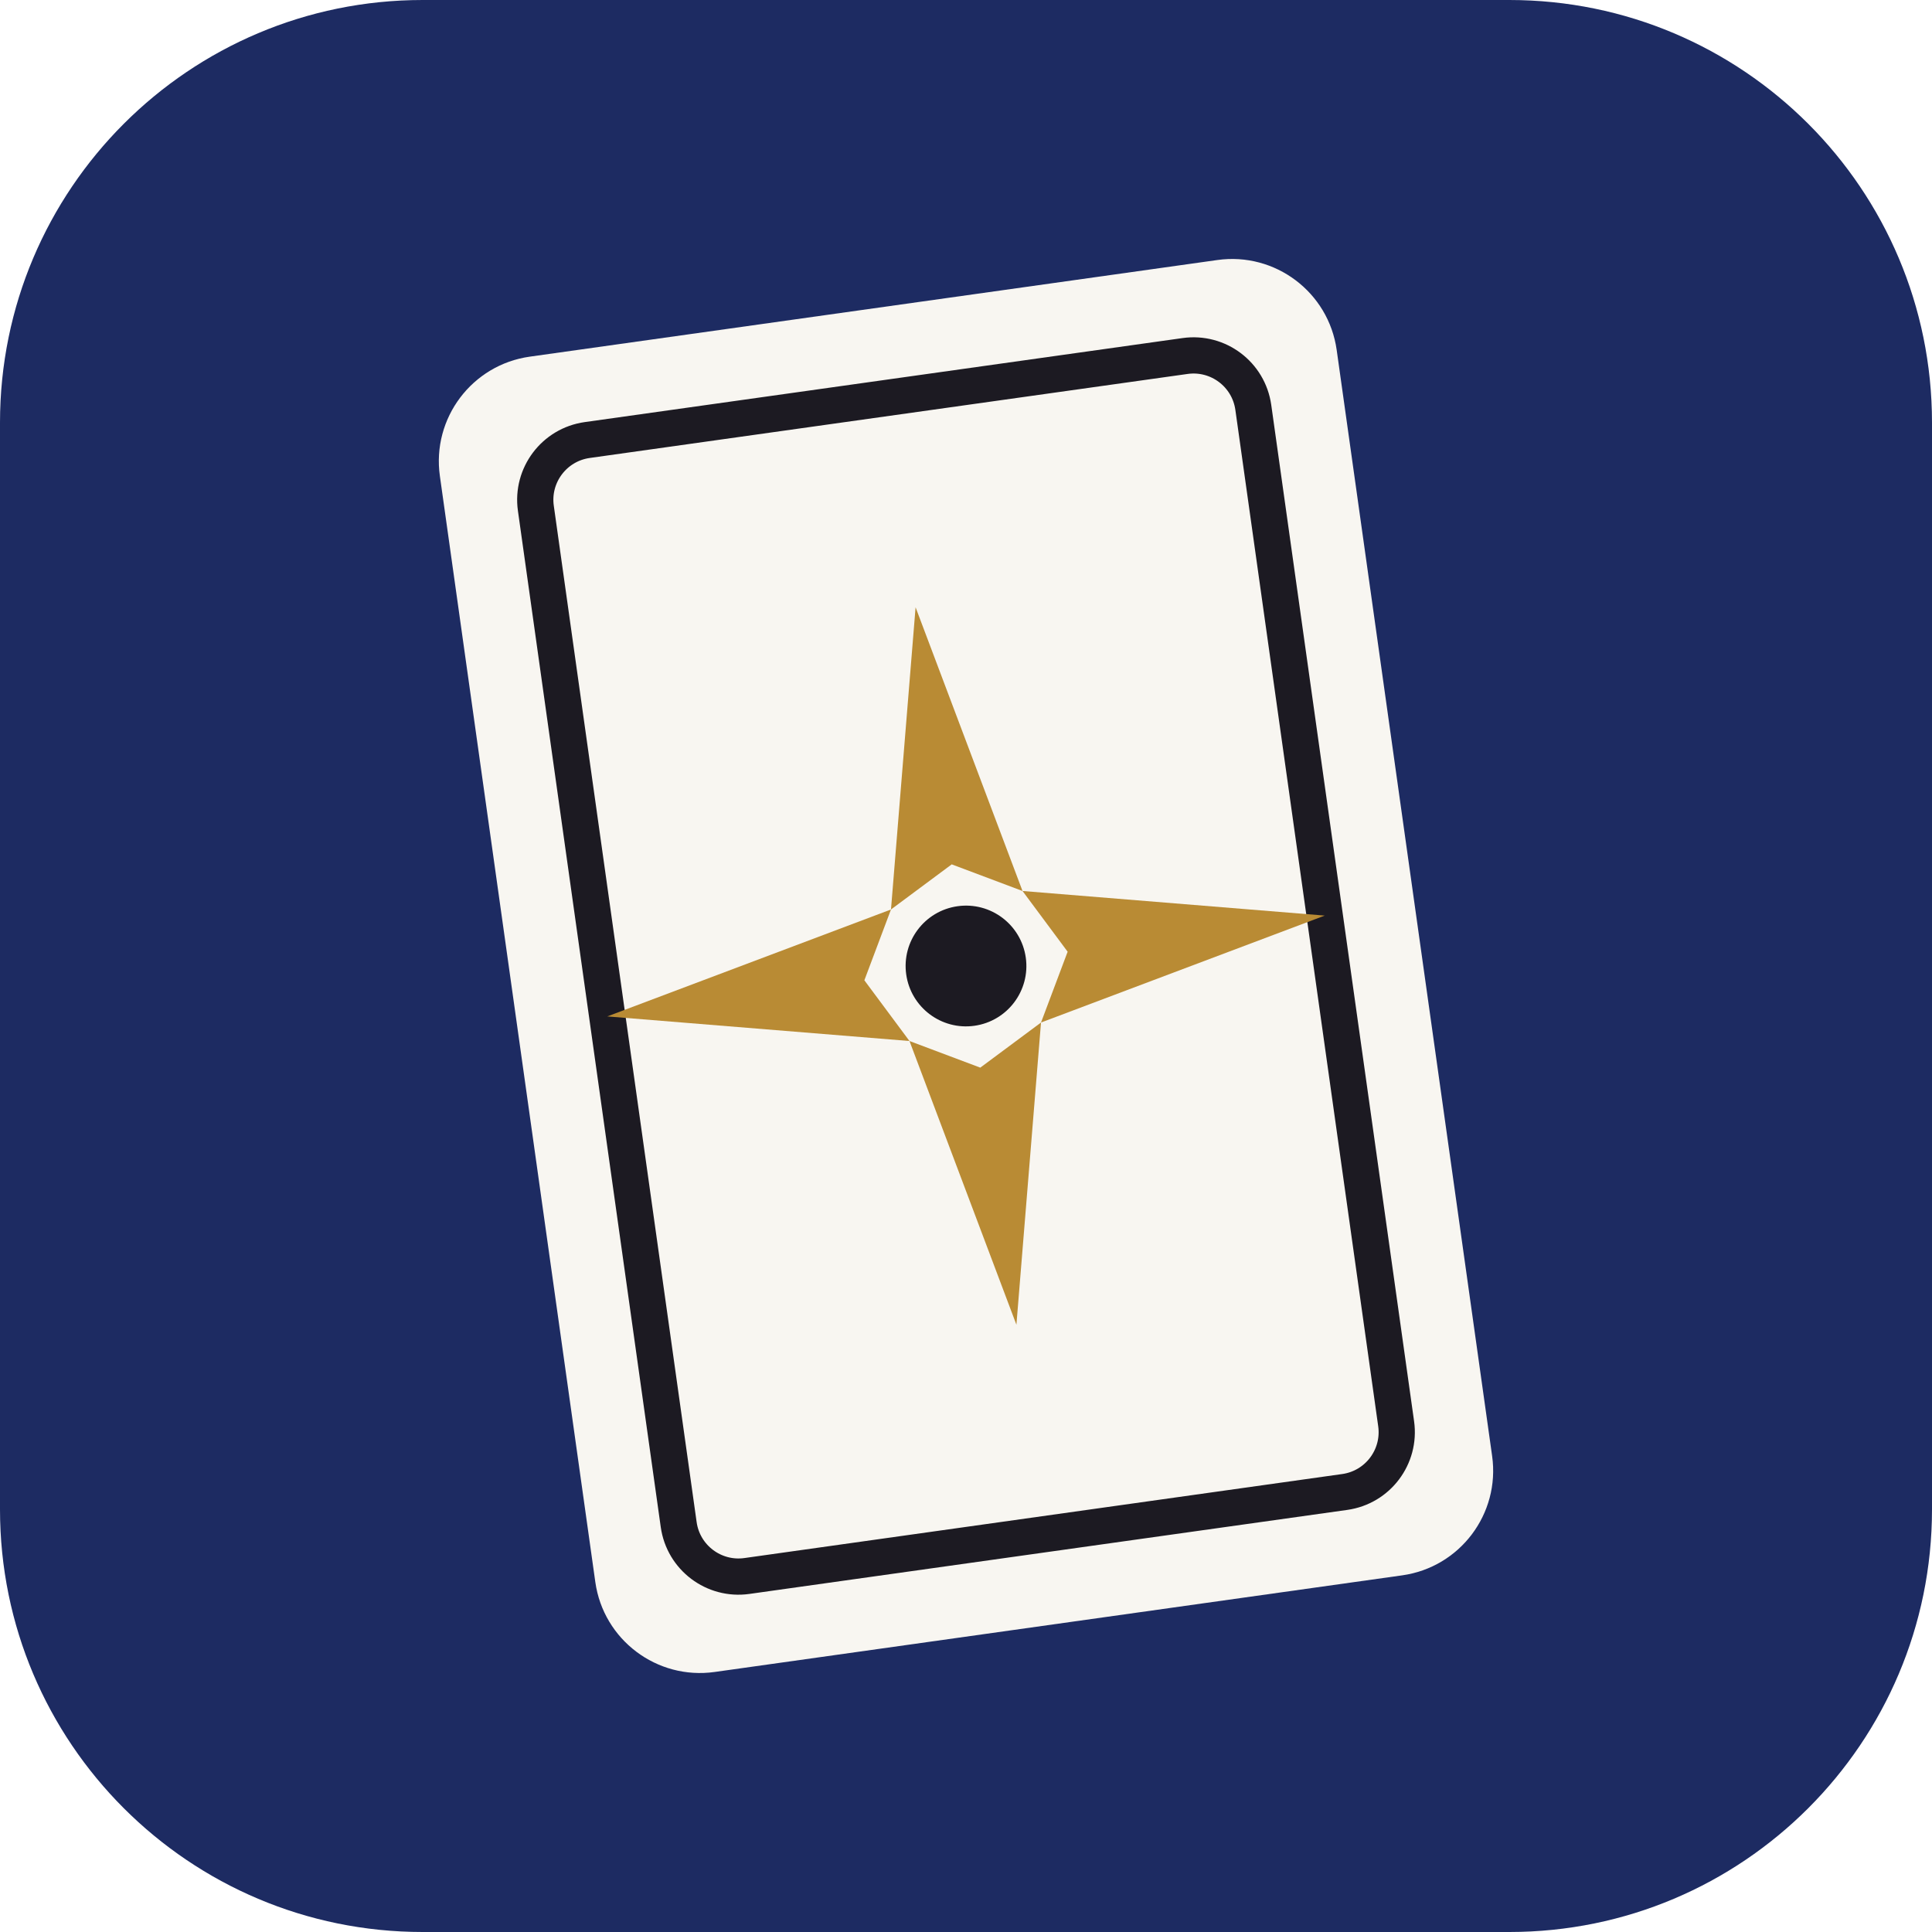
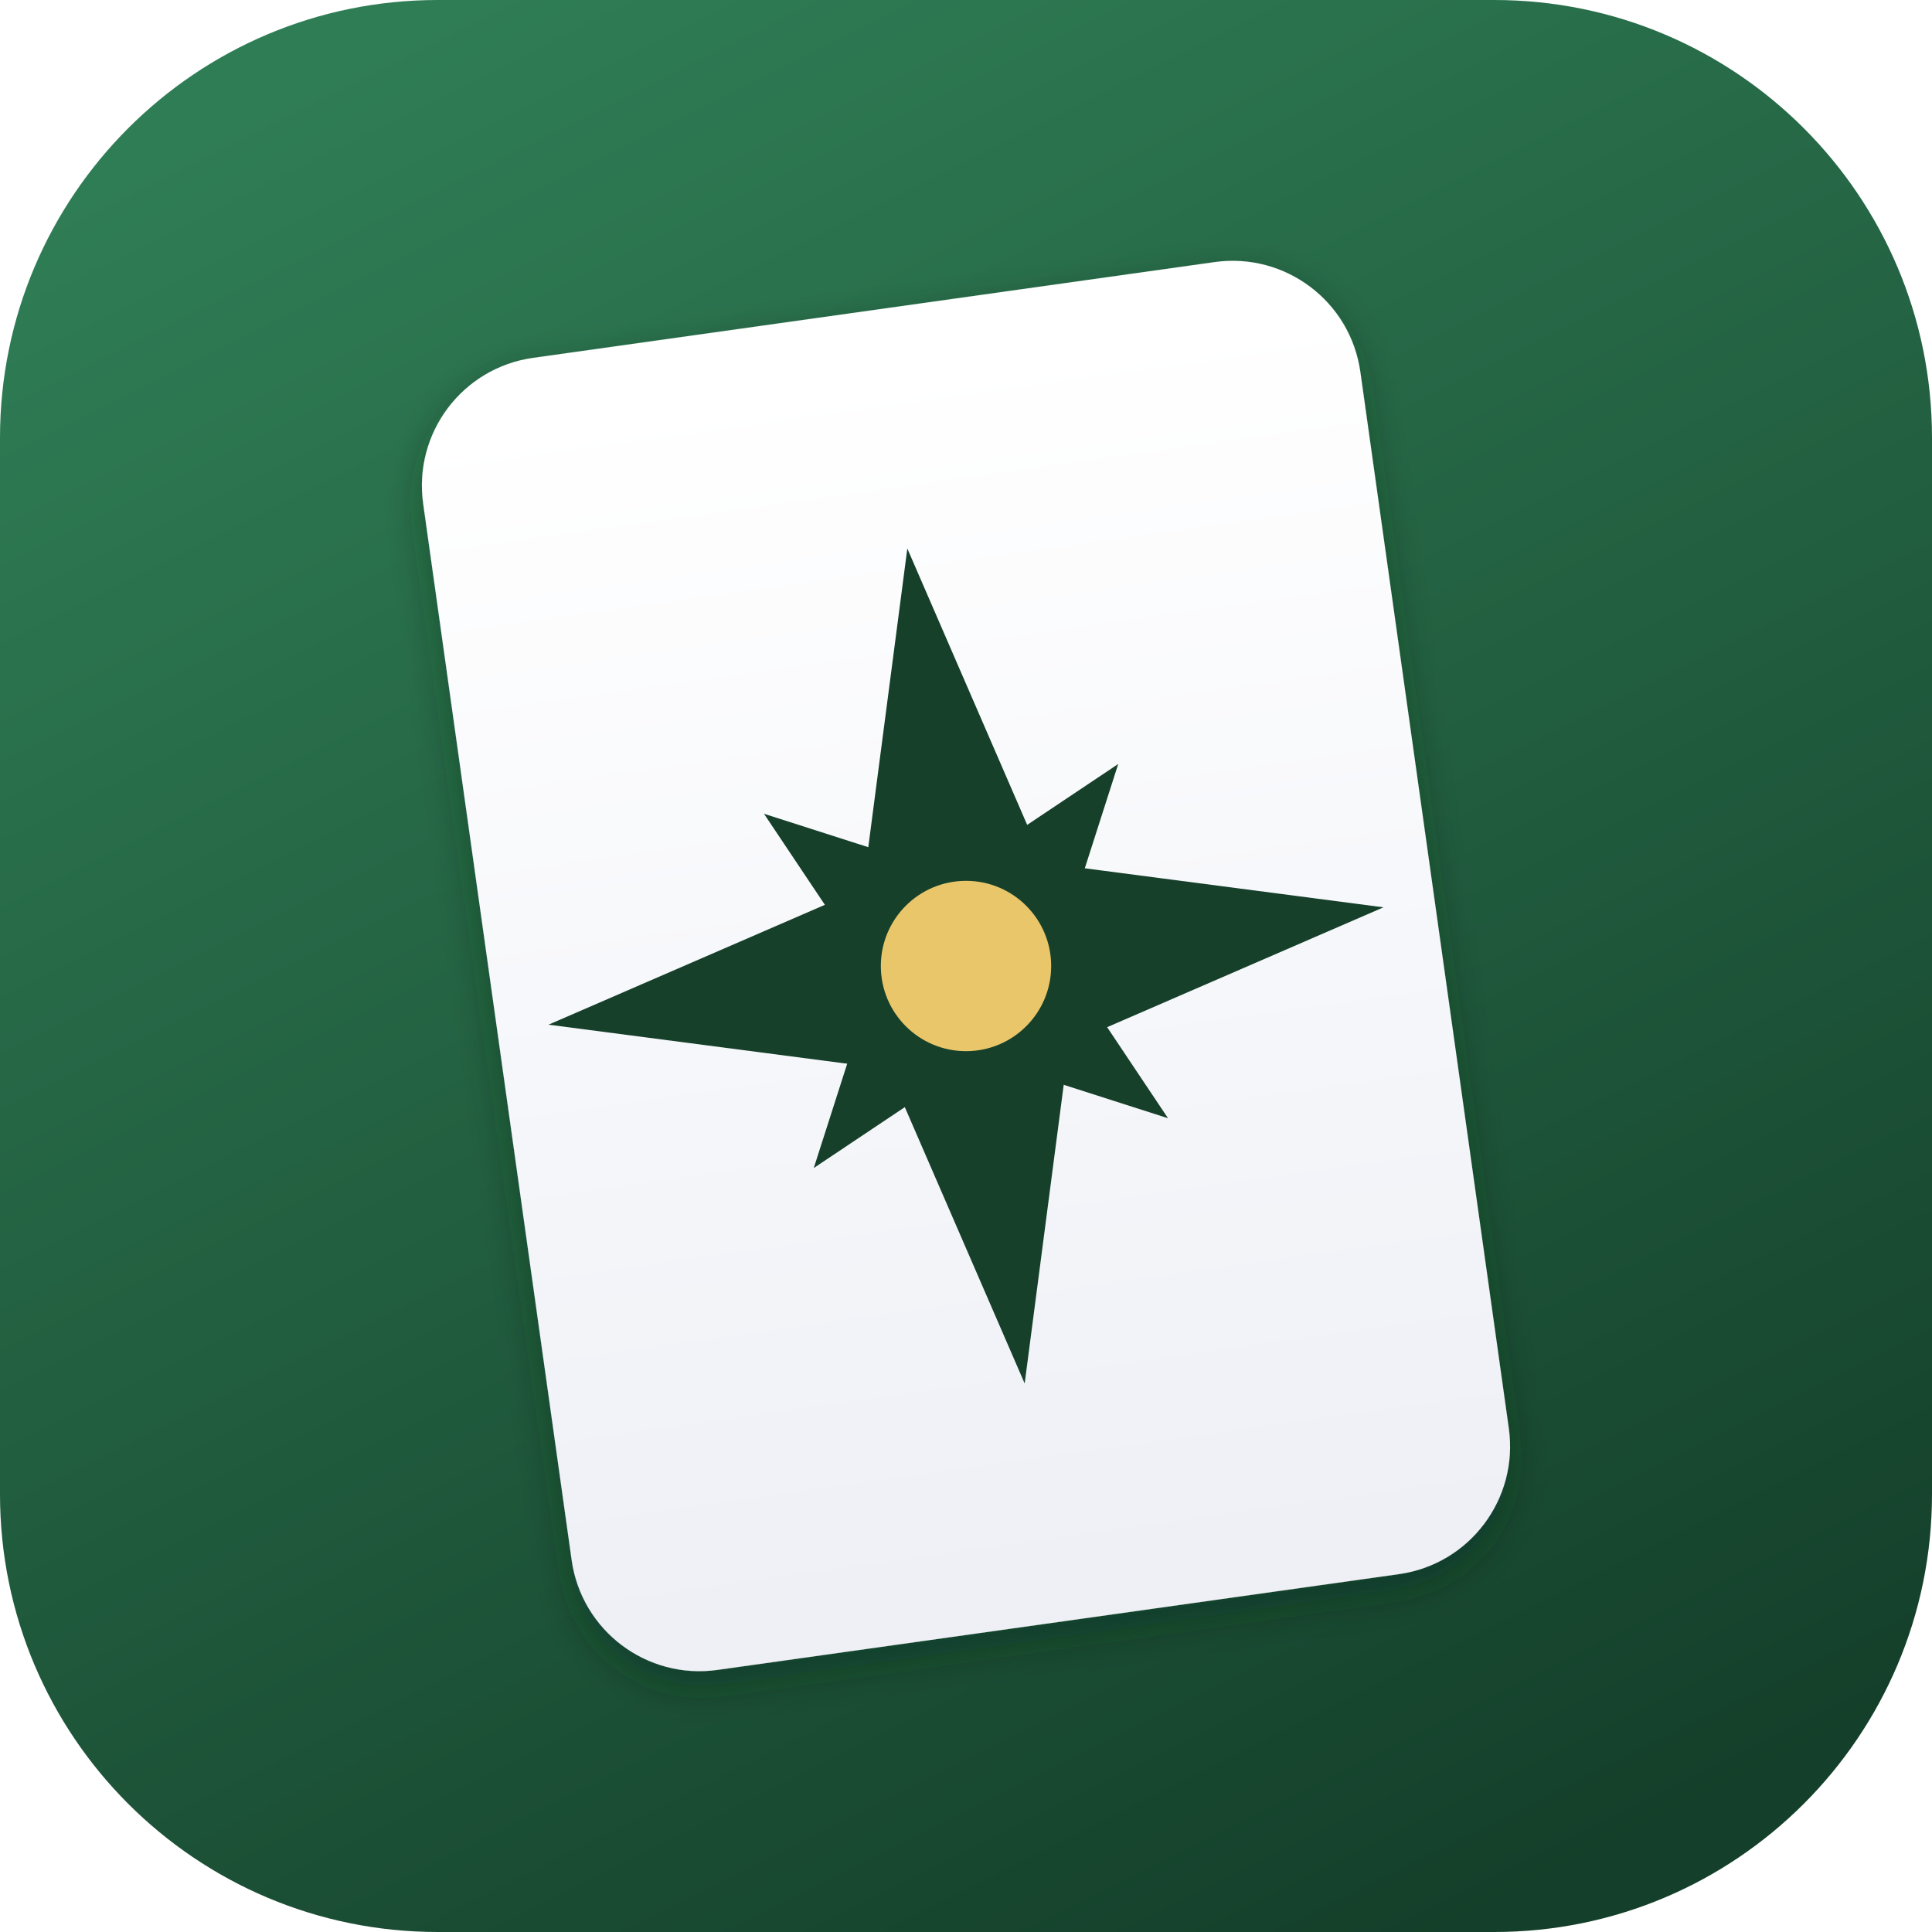
- <svg xmlns="http://www.w3.org/2000/svg" viewBox="0 0 64 64">
-   <rect width="64" height="64" rx="14" fill="#1d2b62" />
-   <g transform="rotate(-8 32 32)">
-     <rect x="17" y="10" width="30" height="44" rx="3.5" fill="#f8f6f1" />
-     <rect x="20" y="13" width="24" height="38" rx="2" fill="none" stroke="#1c1a22" stroke-width="1.2" />
-   </g>
-   <g transform="translate(32 32) rotate(-8)">
-     <path d="M0-12 2.2-2.2 0-3.4-2.2-2.2ZM12 0 2.2 2.2 3.4 0 2.2-2.2ZM0 12-2.2 2.2 0 3.4 2.2 2.2ZM-12 0-2.2-2.2-3.4 0-2.2 2.2Z" fill="#b98b34" />
-     <circle r="2" fill="#1c1a22" />
+ <svg xmlns="http://www.w3.org/2000/svg" width="1024" height="1024" viewBox="0 0 1024 1024">
+   <defs>
+     <linearGradient id="gAstichlefk" x1="0.25" y1="0" x2="0.75" y2="1">
+       <stop offset="0" stop-color="#2f7d55" />
+       <stop offset="1" stop-color="#143f2a" />
+     </linearGradient>
+     <linearGradient id="wAstichlefk" gradientUnits="userSpaceOnUse" x1="0" y1="230" x2="0" y2="800">
+       <stop offset="0" stop-color="#ffffff" />
+       <stop offset="1" stop-color="#eef0f6" />
+     </linearGradient>
+     <radialGradient id="sAstichlefk" cx="0.5" cy="-0.1" r="0.9">
+       <stop offset="0" stop-color="#fff" stop-opacity="0.22" />
+       <stop offset="1" stop-color="#fff" stop-opacity="0" />
+     </radialGradient>
+     <filter id="dAstichlefk" x="-20%" y="-20%" width="140%" height="140%">
+       <feGaussianBlur in="SourceAlpha" stdDeviation="10" result="b" />
+       <feOffset in="b" dy="8" result="o" />
+       <feFlood flood-color="#06251a" flood-opacity="0.38" result="c" />
+       <feComposite in="c" in2="o" operator="in" result="s" />
+       <feMerge>
+         <feMergeNode in="s" />
+         <feMergeNode in="SourceGraphic" />
+       </feMerge>
+     </filter>
+     <clipPath id="cAstichlefk">
+       <rect width="1024" height="1024" rx="232" />
+     </clipPath>
+   </defs>
+   <g clip-path="url(#cAstichlefk)">
+     <rect width="1024" height="1024" fill="url(#gAstichlefk)" />
+     <g filter="url(#dAstichlefk)">
+       <g transform="translate(512 512) scale(1.14) translate(-512 -512)">
+         <g transform="rotate(-8 512 512)">
+           <rect x="292" y="204" width="440" height="616" rx="60" fill="url(#wAstichlefk)" />
+           <path d="M0 -117.6 L29.4 -33.32 L0 0 L-29.4 -33.32 Z" transform="translate(512 512) rotate(45)" fill="#143f2a" />
+           <path d="M0 -117.6 L29.4 -33.32 L0 0 L-29.4 -33.32 Z" transform="translate(512 512) rotate(135)" fill="#143f2a" />
+           <path d="M0 -117.6 L29.4 -33.32 L0 0 L-29.4 -33.32 Z" transform="translate(512 512) rotate(225)" fill="#143f2a" />
+           <path d="M0 -117.6 L29.4 -33.32 L0 0 L-29.4 -33.32 Z" transform="translate(512 512) rotate(315)" fill="#143f2a" />
+           <path d="M0 -196 L41.16 -47.04 L0 0 L-41.16 -47.04 Z" transform="translate(512 512) rotate(0)" fill="#143f2a" />
+           <path d="M0 -196 L41.16 -47.04 L0 0 L-41.16 -47.04 Z" transform="translate(512 512) rotate(90)" fill="#143f2a" />
+           <path d="M0 -196 L41.16 -47.04 L0 0 L-41.16 -47.04 Z" transform="translate(512 512) rotate(180)" fill="#143f2a" />
+           <path d="M0 -196 L41.16 -47.04 L0 0 L-41.16 -47.04 Z" transform="translate(512 512) rotate(270)" fill="#143f2a" />
+         </g>
+         <circle cx="512" cy="512" r="39.6" fill="#e9c66a" />
+       </g>
+     </g>
  </g>
</svg>
